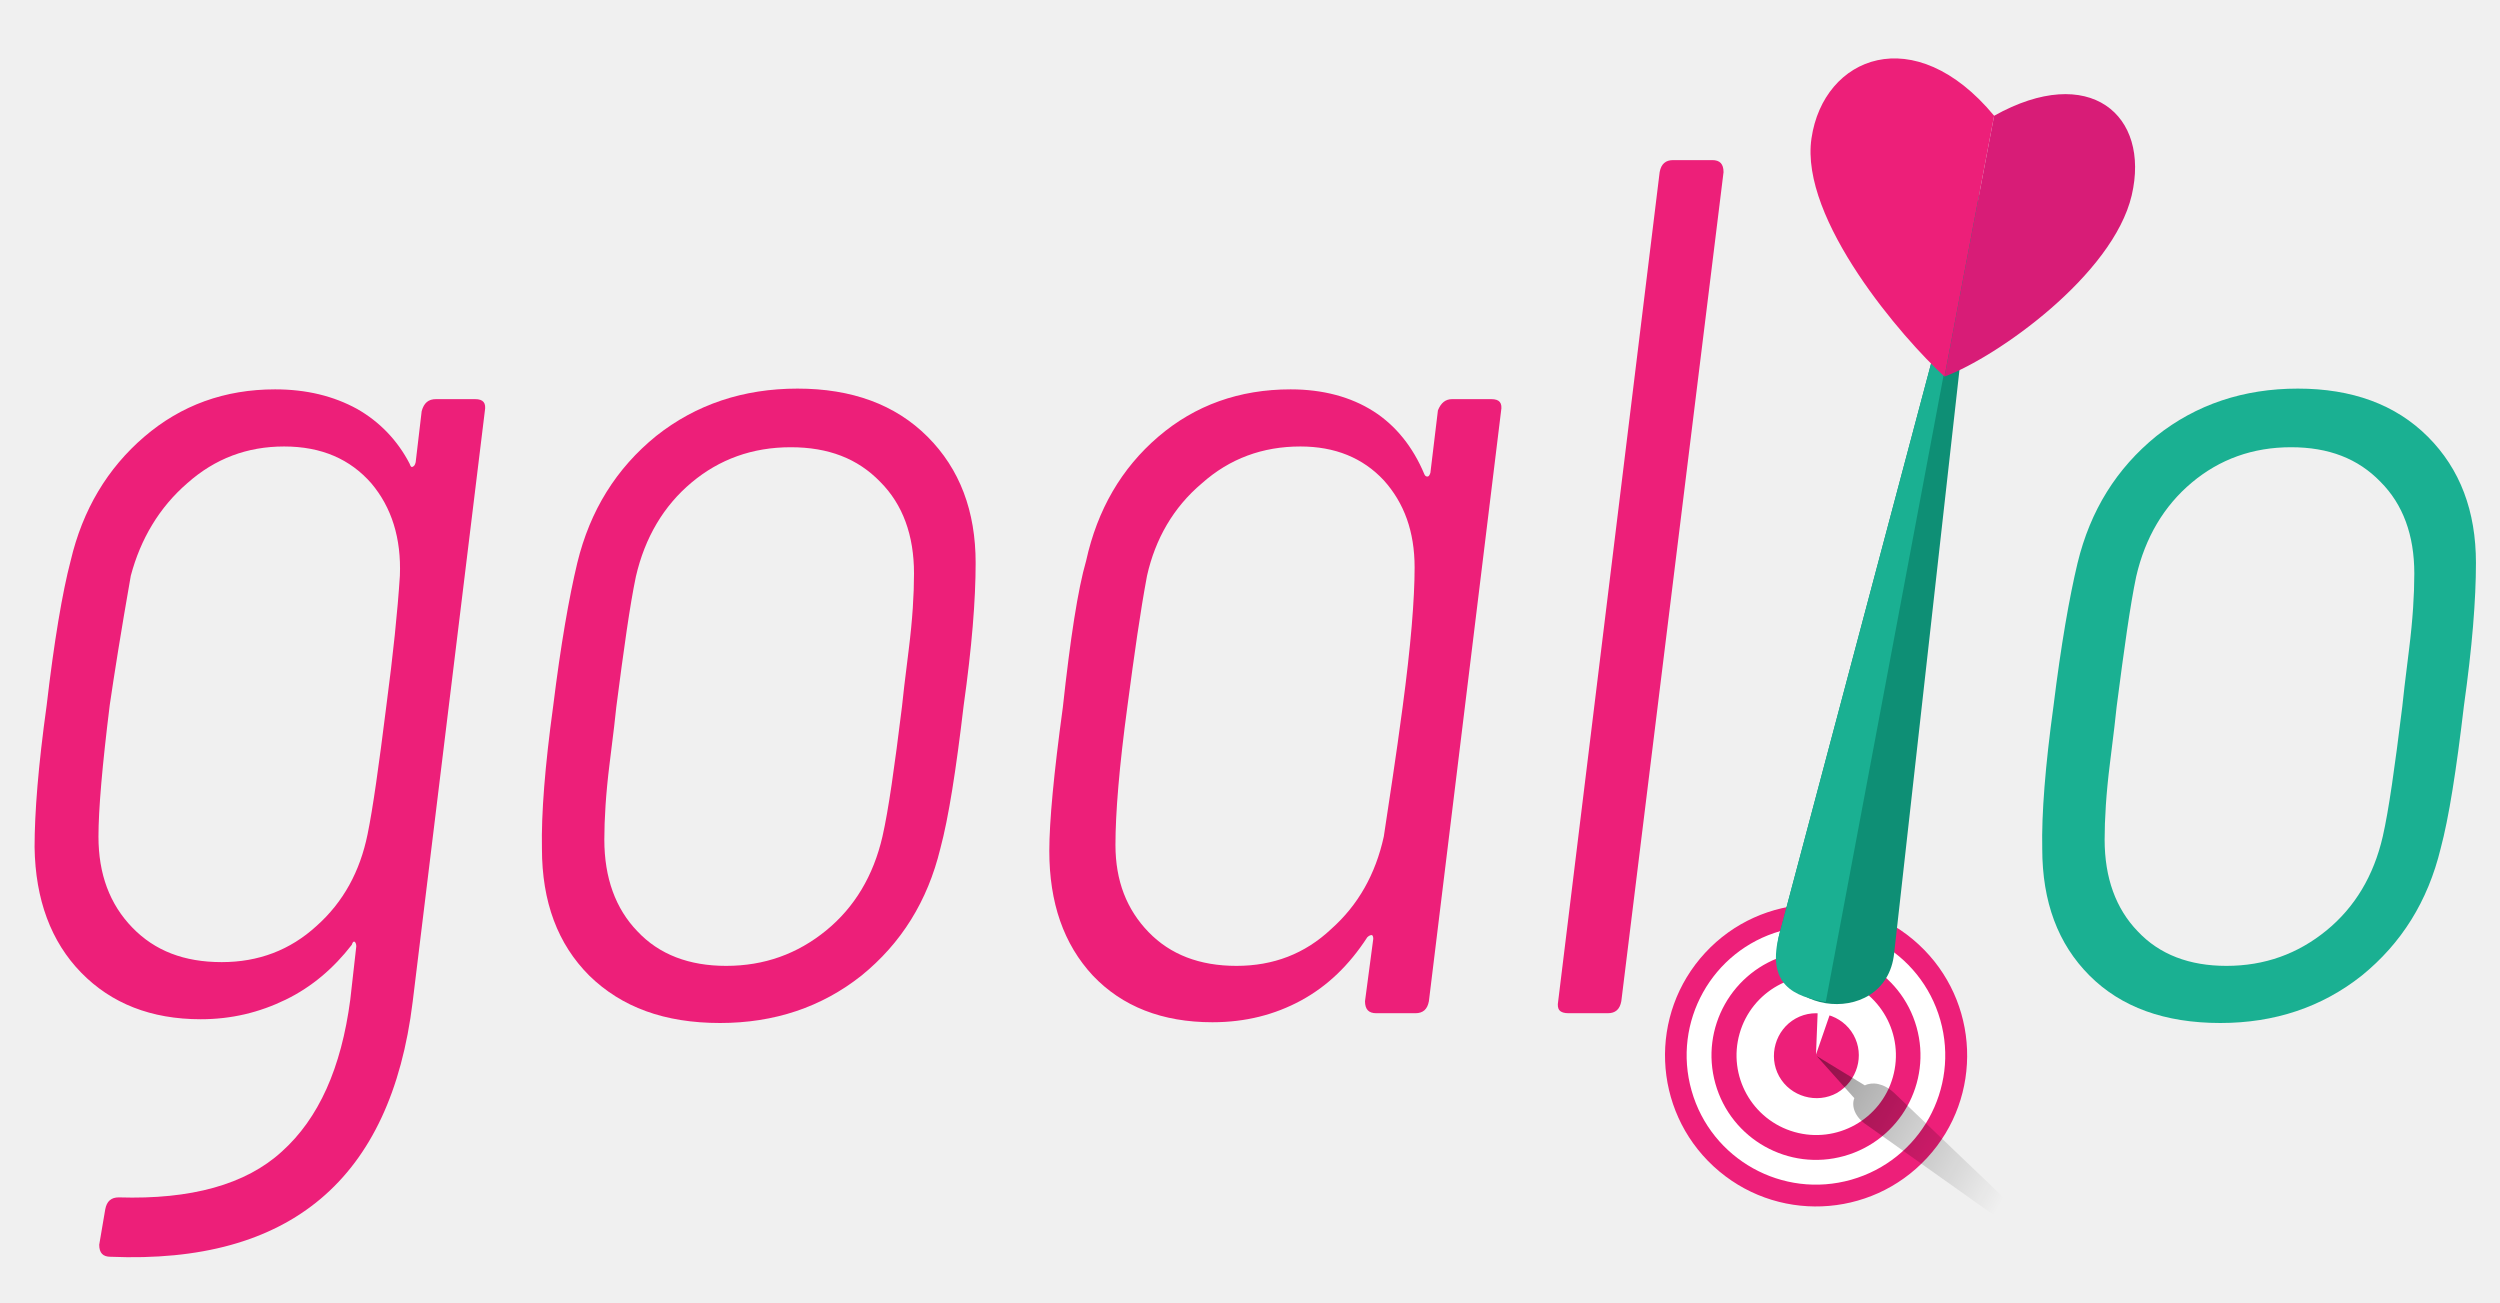
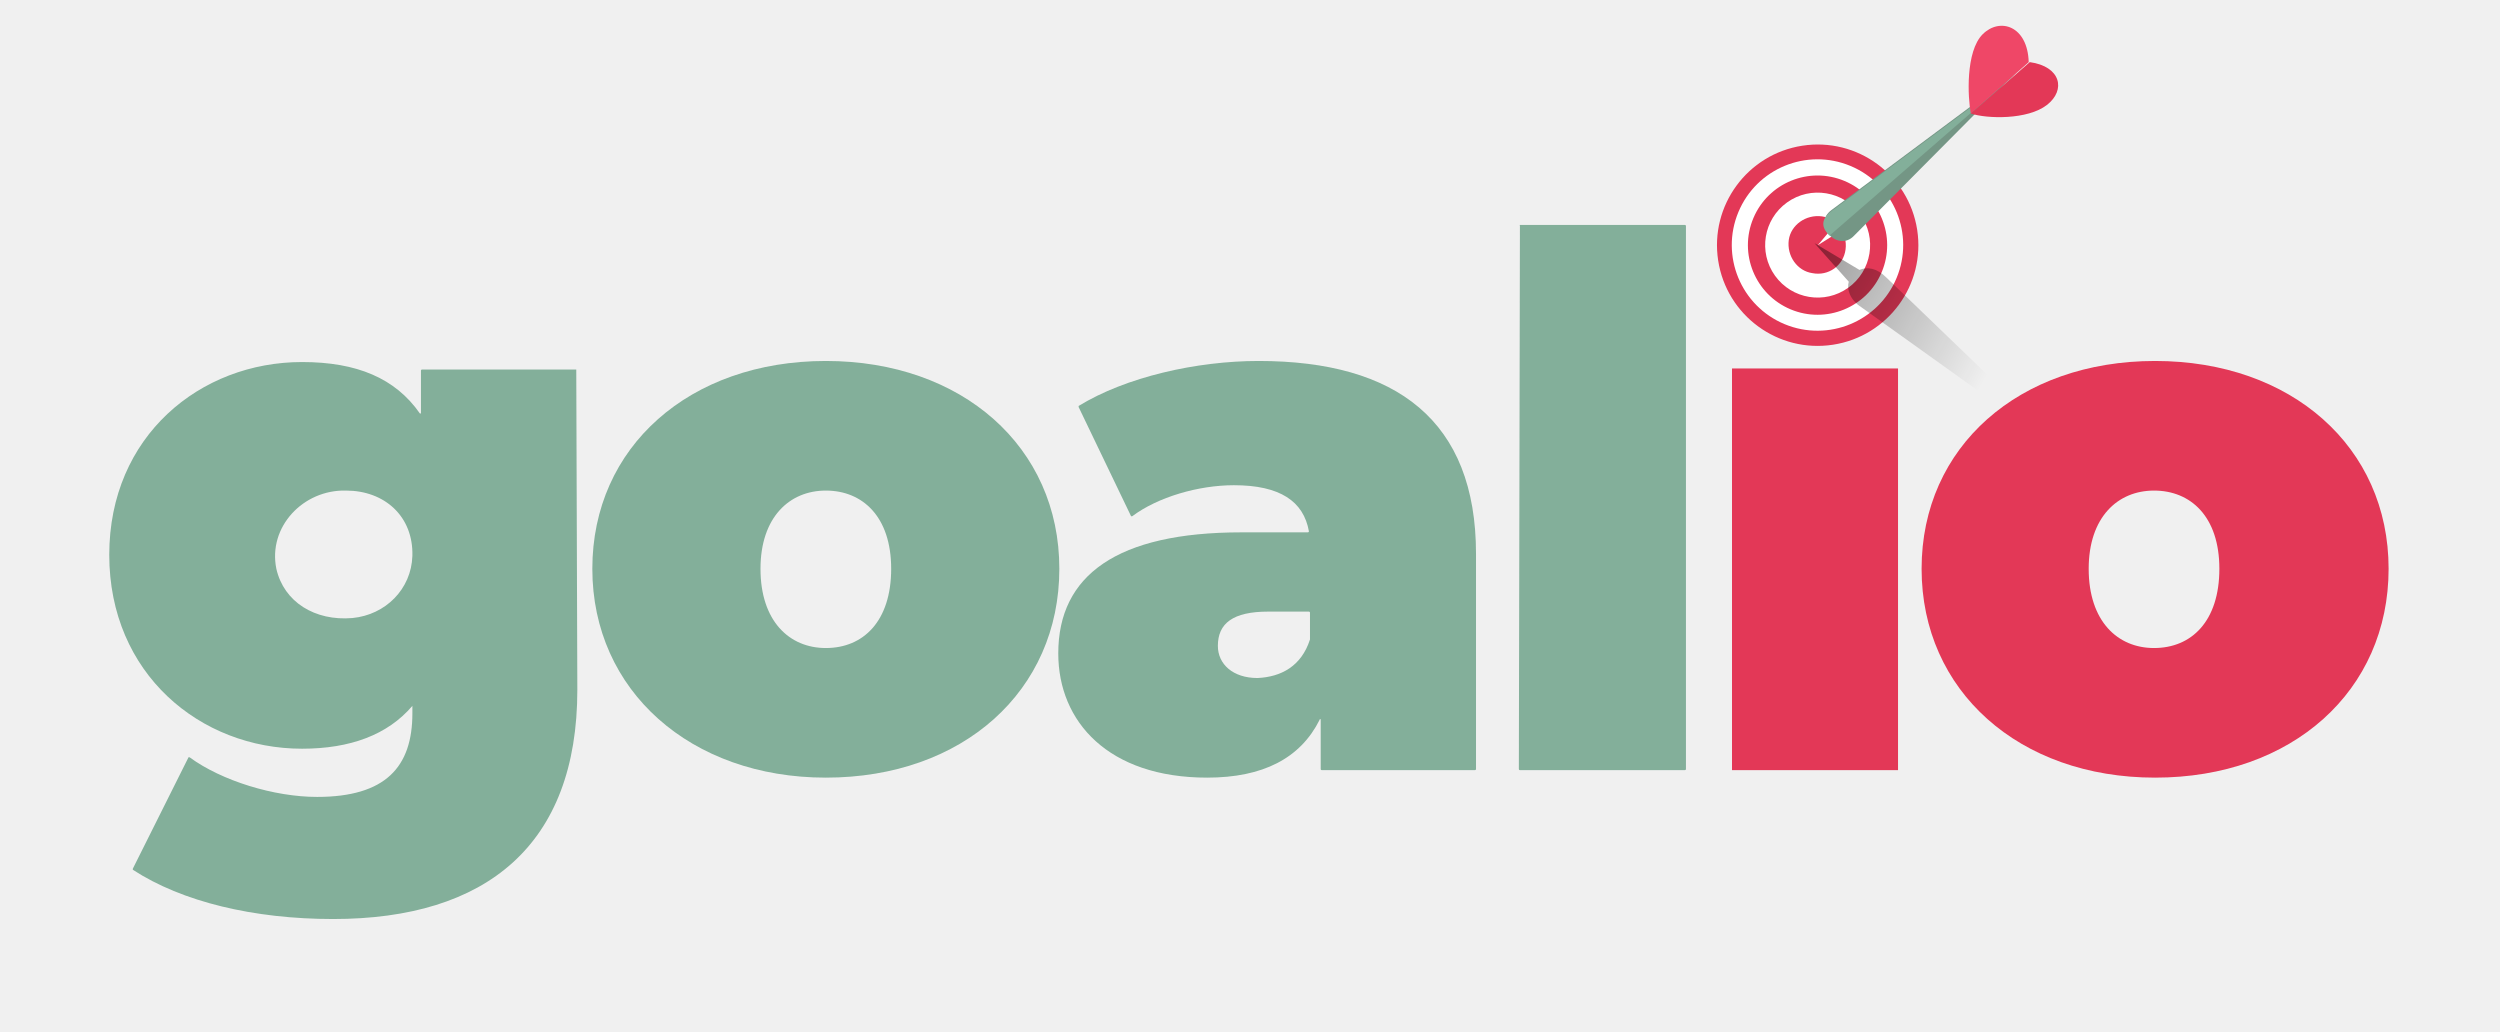
- <svg xmlns="http://www.w3.org/2000/svg" version="1.1" id="Layer_1" x="0px" y="0px" viewBox="0 0 332.6 173.3" style="enable-background:new 0 0 332.6 173.3;" xml:space="preserve">
+ <svg xmlns="http://www.w3.org/2000/svg" version="1.1" id="Layer_1" x="0px" y="0px" viewBox="0 0 233.4 96.3" style="enable-background:new 0 0 233.4 96.3;" xml:space="preserve">
  <style type="text/css">
- 	.st0{fill:#ED1F79;}
- 	.st1{fill:#1AB092;}
- 	.st2{fill-rule:evenodd;clip-rule:evenodd;fill:#ED1F79;}
- 	.st3{fill-rule:evenodd;clip-rule:evenodd;fill:#FFFFFF;}
- 	.st4{fill-rule:evenodd;clip-rule:evenodd;fill:#0E8F75;}
- 	.st5{fill-rule:evenodd;clip-rule:evenodd;fill:#1AB092;}
- 	.st6{fill-rule:evenodd;clip-rule:evenodd;fill:#D81C77;}
- 	.st7{fill-rule:evenodd;clip-rule:evenodd;fill:url(#SVGID_1_);}
+ 	.st0{fill:#1AB092;}
+ 	.st1{fill-rule:evenodd;clip-rule:evenodd;fill:#D81B55;}
+ 	.st2{fill-rule:evenodd;clip-rule:evenodd;fill:#FFFFFF;}
+ 	.st3{fill-rule:evenodd;clip-rule:evenodd;fill:#0E8F75;}
+ 	.st4{fill-rule:evenodd;clip-rule:evenodd;fill:#1AB092;}
+ 	.st5{fill-rule:evenodd;clip-rule:evenodd;fill:#B01E50;}
+ 	.st6{fill:#FFFFFF;}
+ 	.st7{fill:#83AF9A;}
+ 	.st8{fill:#E33857;}
+ 	.st9{fill-rule:evenodd;clip-rule:evenodd;fill:#E33857;}
+ 	.st10{fill-rule:evenodd;clip-rule:evenodd;fill:#749685;}
+ 	.st11{fill-rule:evenodd;clip-rule:evenodd;fill:#83AF9A;}
+ 	.st12{fill-rule:evenodd;clip-rule:evenodd;fill:#EF4767;}
+ 	.st13{fill-rule:evenodd;clip-rule:evenodd;fill:url(#SVGID_1_);}
+ 	.st14{fill-rule:evenodd;clip-rule:evenodd;fill:url(#SVGID_2_);}
+ 	.st15{fill:#EF4767;}
+ 	.st16{fill:#4B4646;}
</style>
  <g>
    <g>
-       <path class="st0" d="M58,53.1h5.2c1.1,0,1.5,0.5,1.3,1.6l-9.6,78.6c-2.9,23.6-16.3,34.9-40.2,33.9c-1,0-1.5-0.5-1.5-1.6l0.8-4.7    c0.2-1.1,0.8-1.6,1.8-1.6c9.6,0.3,16.9-1.7,21.7-6.1c4.9-4.4,7.9-11.1,9.1-20.2l0.8-7.1c0-0.3-0.1-0.5-0.2-0.6    c-0.2-0.1-0.3,0.1-0.4,0.4c-2.4,3.1-5.3,5.6-8.8,7.3c-3.5,1.7-7.2,2.6-11.3,2.6c-6.6,0-11.9-2.1-15.9-6.2c-4-4.1-6.1-9.7-6.2-16.7    c0-4.6,0.5-10.9,1.6-18.8c1-8.6,2.1-15.1,3.2-19.3c1.6-6.8,4.9-12.3,9.8-16.5c4.9-4.2,10.7-6.3,17.4-6.3c4.2,0,7.8,0.9,10.9,2.6    c3,1.7,5.4,4.2,7,7.3c0.1,0.3,0.2,0.5,0.4,0.4c0.2-0.1,0.3-0.2,0.4-0.6l0.8-6.8C56.4,53.6,57,53.1,58,53.1z M51.4,93.9    c0.9-6.8,1.5-12.6,1.8-17.3c0.2-5-1.1-9.1-3.8-12.3c-2.8-3.2-6.6-4.9-11.6-4.9c-4.9,0-9.2,1.6-12.9,4.9c-3.7,3.2-6.2,7.4-7.5,12.3    c-1.3,7.4-2.2,13.1-2.8,17.2c-1,8.1-1.5,13.9-1.5,17.5c0,5,1.5,9,4.5,12.1c3,3.1,6.9,4.6,11.9,4.6c4.9,0,9.1-1.6,12.6-4.8    c3.6-3.2,5.8-7.3,6.8-12.2C49.6,107.6,50.4,101.9,51.4,93.9z" />
-       <path class="st0" d="M78.4,129.8c-4.2-4.2-6.3-9.8-6.3-16.9c-0.1-4.6,0.4-11,1.5-19c1-8.1,2.1-14.4,3.2-19    c1.7-7,5.2-12.6,10.5-16.9c5.3-4.2,11.6-6.3,18.8-6.3c7.2,0,13,2.1,17.3,6.4c4.3,4.3,6.4,9.9,6.4,16.8c0,4.9-0.5,11.2-1.6,19    c-1,8.5-2,14.9-3.1,19c-1.7,7-5.2,12.6-10.5,16.9c-5.3,4.2-11.6,6.3-18.8,6.3C88.4,136.1,82.7,134,78.4,129.8z M109.9,123.8    c3.8-3.1,6.3-7.3,7.5-12.5c0.8-3.5,1.6-9.2,2.6-17.3c0.1-1.1,0.4-3.6,0.9-7.6c0.5-4,0.7-7.3,0.7-10.1c0-5.1-1.5-9.2-4.5-12.2    c-3-3.1-6.9-4.6-11.9-4.6c-5.1,0-9.5,1.6-13.2,4.7c-3.7,3.1-6.2,7.3-7.4,12.5c-0.8,3.8-1.6,9.6-2.6,17.3c-0.1,1.1-0.4,3.6-0.9,7.6    c-0.5,4-0.7,7.4-0.7,10.1c0,5.1,1.5,9.2,4.4,12.2c2.9,3.1,6.9,4.6,11.8,4.6C101.7,128.5,106.1,126.9,109.9,123.8z" />
-       <path class="st0" d="M193.2,53.1h5.2c1.1,0,1.5,0.5,1.3,1.6l-9.6,78.5c-0.2,1.1-0.8,1.6-1.8,1.6h-5.2c-1,0-1.5-0.5-1.5-1.6    l1.1-8.3c0-0.3-0.1-0.5-0.2-0.5c-0.2,0-0.4,0.1-0.6,0.3c-2.4,3.7-5.3,6.5-8.8,8.4c-3.5,1.9-7.4,2.9-11.8,2.9    c-6.7,0-12-2.1-15.9-6.2c-3.9-4.2-5.8-9.7-5.8-16.6c0-3.9,0.6-10.3,1.8-19.1c1-9.2,2-15.7,3.1-19.5c1.5-6.8,4.7-12.3,9.6-16.5    c4.9-4.2,10.8-6.3,17.6-6.3c4.3,0,8,1,11,2.9c3,1.9,5.3,4.8,6.8,8.4c0.1,0.2,0.2,0.3,0.4,0.3c0.2,0,0.3-0.2,0.4-0.5l1-8.3    C191.7,53.6,192.3,53.1,193.2,53.1z M186.6,94.1c1.1-8.2,1.6-14.4,1.6-18.6c0-4.8-1.4-8.6-4.1-11.6c-2.8-3-6.5-4.5-11.1-4.5    c-5,0-9.4,1.6-13.1,4.9c-3.8,3.2-6.2,7.4-7.3,12.3c-0.9,4.8-1.7,10.5-2.6,17.3c-1.1,8.1-1.6,14.3-1.6,18.5c0,4.8,1.5,8.6,4.4,11.6    c2.9,3,6.8,4.5,11.7,4.5c4.9,0,9.1-1.6,12.6-4.9c3.6-3.2,5.9-7.3,7-12.3C184.8,106.6,185.7,100.9,186.6,94.1z" />
-       <path class="st0" d="M207.3,133.2l13.5-110.3c0.2-1.1,0.8-1.6,1.8-1.6h5.2c1,0,1.5,0.5,1.5,1.6l-13.6,110.3    c-0.2,1.1-0.8,1.6-1.8,1.6h-5.2C207.5,134.8,207.1,134.3,207.3,133.2z" />
-       <path class="st1" d="M278,129.8c-4.2-4.2-6.3-9.8-6.3-16.9c-0.1-4.6,0.4-11,1.5-19c1-8.1,2.1-14.4,3.2-19    c1.7-7,5.2-12.6,10.5-16.9c5.3-4.2,11.6-6.3,18.8-6.3c7.2,0,13,2.1,17.3,6.4c4.3,4.3,6.4,9.9,6.4,16.8c0,4.9-0.5,11.2-1.6,19    c-1,8.5-2,14.9-3.1,19c-1.7,7-5.2,12.6-10.5,16.9c-5.3,4.2-11.6,6.3-18.8,6.3C288,136.1,282.2,134,278,129.8z M309.5,123.8    c3.8-3.1,6.3-7.3,7.5-12.5c0.8-3.5,1.6-9.2,2.6-17.3c0.1-1.1,0.4-3.6,0.9-7.6c0.5-4,0.7-7.3,0.7-10.1c0-5.1-1.5-9.2-4.5-12.2    c-3-3.1-6.9-4.6-11.9-4.6c-5.1,0-9.5,1.6-13.2,4.7c-3.7,3.1-6.2,7.3-7.4,12.5c-0.8,3.8-1.6,9.6-2.6,17.3c-0.1,1.1-0.4,3.6-0.9,7.6    c-0.5,4-0.7,7.4-0.7,10.1c0,5.1,1.5,9.2,4.4,12.2c2.9,3.1,6.9,4.6,11.8,4.6C301.3,128.5,305.7,126.9,309.5,123.8z" />
+       <g>
+         <path class="st7" d="M53.8,34.4C53.8,34.4,53.9,34.4,53.8,34.4l0.1,30c0,14.5-8.5,21.4-22.8,21.4c-7.4,0-14.1-1.6-18.7-4.6     c0,0,0-0.1,0-0.1l5.2-10.4c0,0,0.1,0,0.1,0c3,2.2,7.9,3.7,11.9,3.7c6.4,0,8.9-2.8,8.9-7.8v-0.7c-2.3,2.7-5.8,4-10.3,4     c-9.5,0-18-7-18-18.1c0-11.1,8.5-18,18-18c5.1,0,8.7,1.5,11,4.8c0,0,0.1,0,0.1,0v-4c0,0,0-0.1,0.1-0.1H53.8z M38.5,51.9     c0.1-3.7-2.6-6.1-6.2-6.1c-4-0.1-7.3,3.4-6.5,7.3c0.7,3.1,3.6,4.9,7.1,4.6C36,57.4,38.4,55,38.5,51.9z" />
+         <path class="st7" d="M55.3,53.1c0-11.4,9.1-19.4,21.8-19.4c12.7,0,21.8,8,21.8,19.4s-9,19.5-21.8,19.5     C64.5,72.6,55.3,64.5,55.3,53.1z M83.2,53.1c0-4.9-2.7-7.3-6.1-7.3c-3.4,0-6.1,2.5-6.1,7.3c0,4.9,2.7,7.4,6.1,7.4     C80.6,60.5,83.2,58,83.2,53.1z" />
+         <path class="st7" d="M137.8,51.7v20.1c0,0,0,0.1-0.1,0.1h-14.3c0,0-0.1,0-0.1-0.1v-4.6c0-0.1-0.1-0.1-0.1,0     c-1.8,3.6-5.3,5.4-10.5,5.4c-9.2,0-13.9-5.2-13.9-11.6c0-7.3,5.5-11.3,17.1-11.3h6.2c0,0,0.1,0,0.1-0.1c-0.5-2.8-2.7-4.3-7-4.3     c-3.3,0-7.1,1.1-9.5,2.9c0,0-0.1,0-0.1,0L100.7,38c0,0,0-0.1,0-0.1c4.4-2.7,11-4.2,16.8-4.2C130.4,33.7,137.8,39.3,137.8,51.7z      M122.3,59.7v-2.5c0,0,0-0.1-0.1-0.1h-3.8c-3.3,0-4.7,1.1-4.7,3.2c0,1.7,1.4,3,3.7,3C119.6,63.2,121.5,62.2,122.3,59.7     C122.3,59.7,122.3,59.7,122.3,59.7z" />
+         <path class="st7" d="M141.9,21h15.4c0,0,0.1,0,0.1,0.1v50.7c0,0,0,0.1-0.1,0.1h-15.4c0,0-0.1,0-0.1-0.1L141.9,21     C141.8,21.1,141.8,21,141.9,21z" />
+       </g>
    </g>
    <g>
-       <ellipse transform="matrix(0.6789 -0.7342 0.7342 0.6789 -25.4923 222.4733)" class="st2" cx="241.6" cy="140.4" rx="20.1" ry="20.1" />
-       <ellipse transform="matrix(0.9618 -0.2736 0.2736 0.9618 -29.1906 71.4693)" class="st3" cx="241.6" cy="140.4" rx="17.2" ry="17.2" />
-       <ellipse transform="matrix(0.9627 -0.2705 0.2705 0.9627 -28.968 70.6004)" class="st2" cx="241.6" cy="140.4" rx="13.9" ry="13.9" />
-       <ellipse transform="matrix(0.2738 -0.9618 0.9618 0.2738 40.4435 334.3331)" class="st3" cx="241.6" cy="140.4" rx="10.6" ry="10.6" />
-       <path class="st2" d="M244.4,145.4c-2.7,1.5-6.2,0.5-7.7-2.2c-1.5-2.7-0.5-6.2,2.2-7.7c2.7-1.5,6.2-0.5,7.7,2.2    C248.1,140.4,247.1,143.8,244.4,145.4z" />
+       <path class="st8" d="M161.7,34.4h15.5v37.5h-15.5V34.4z" />
+       <path class="st8" d="M179.4,53.1c0-11.4,9.1-19.4,21.8-19.4c12.7,0,21.8,8,21.8,19.4s-9,19.5-21.8,19.5    C188.5,72.6,179.4,64.5,179.4,53.1z M207.2,53.1c0-4.9-2.7-7.3-6.1-7.3c-3.4,0-6.1,2.5-6.1,7.3c0,4.9,2.7,7.4,6.1,7.4    C204.6,60.5,207.2,58,207.2,53.1z" />
+     </g>
+     <ellipse transform="matrix(0.9883 -0.1525 0.1525 0.9883 -1.5079 26.14)" class="st9" cx="169.7" cy="22.9" rx="9.4" ry="9.4" />
+     <ellipse transform="matrix(0.3841 -0.9233 0.9233 0.3841 83.3553 170.7634)" class="st2" cx="169.7" cy="22.9" rx="8" ry="8" />
+     <ellipse transform="matrix(0.3871 -0.922 0.922 0.3871 82.8811 170.4856)" class="st9" cx="169.7" cy="22.9" rx="6.5" ry="6.5" />
+     <ellipse transform="matrix(0.8127 -0.5827 0.5827 0.8127 18.4358 103.1559)" class="st2" cx="169.7" cy="22.9" rx="4.9" ry="4.9" />
+     <path class="st9" d="M169.2,25.5c-1.4-0.2-2.4-1.6-2.2-3.1c0.2-1.4,1.6-2.4,3.1-2.2c1.4,0.2,2.4,1.6,2.2,3.1   C172.1,24.8,170.7,25.8,169.2,25.5z" />
+     <g>
+       <path class="st2" d="M172.4,19.7l-2.7,3.2l3.5-2.2C173.7,20.4,172.8,19.3,172.4,19.7z" />
+       <path class="st10" d="M171,19.6l17.2-12.8l-15.1,15.2C171.6,23.6,169.1,21,171,19.6z" />
      <g>
-         <path class="st3" d="M242.4,120.1l-0.8,20.2l6.6-19.1C249.2,118.7,242.5,117.3,242.4,120.1z" />
-         <path class="st4" d="M236.8,124l26.8-100.8l-11.6,103.6C250.9,137.4,233.8,134.9,236.8,124z" />
-         <g>
-           <path class="st5" d="M263.6,23.2l-20.7,110.1c-4.1-0.7-8.1-2.2-6.1-9.3L263.6,23.2z" />
-         </g>
-         <path class="st2" d="M258.7,50.1c-5.5-5-19.3-20.9-17.7-31.7c1.6-10.9,13.7-15.8,24.3-3L258.7,50.1z" />
-         <path class="st6" d="M258.7,50.1c7-2.6,22.4-13.5,24.9-24.1c2.5-10.7-5.6-17.7-18.3-10.6L258.7,50.1z" />
+         <path class="st11" d="M188.2,6.9l-17.4,15.1c-0.6-0.6-1-1.4,0.2-2.3L188.2,6.9z" />
      </g>
-       <linearGradient id="SVGID_1_" gradientUnits="userSpaceOnUse" x1="261.187" y1="182.385" x2="299.692" y2="150.076" gradientTransform="matrix(-0.983 0.1838 0.1838 0.983 505.2135 -56.0894)">
-         <stop offset="0.382" style="stop-color:#000000;stop-opacity:0" />
-         <stop offset="1" style="stop-color:#000000;stop-opacity:0.4" />
-       </linearGradient>
-       <path class="st7" d="M248.4,149.7l23.4,16.6c-0.2,2.5-0.1,7.4,1.9,9.2c2.3,2.1,5.8,1,5.8-3.7c4-0.7,4.5-3.7,2-5.6    c-2.1-1.6-6.5-1.5-8.8-1L252,145.4c-1.4-1.3-2.9-1.5-3.9-1l-6.4-3.9l5,5.6C246.3,147.1,246.7,148.6,248.4,149.7z" />
+       <path class="st12" d="M184,10.6c-0.3-1.5-0.5-5.8,1.1-7.4c1.6-1.6,4.2-0.8,4.3,2.6L184,10.6z" />
+       <path class="st9" d="M184,10.6c1.5,0.5,5.3,0.6,7.1-0.8c1.8-1.4,1.3-3.6-1.6-4L184,10.6z" />
    </g>
+     <linearGradient id="SVGID_1_" gradientUnits="userSpaceOnUse" x1="21.596" y1="67.989" x2="46.52" y2="47.075" gradientTransform="matrix(-0.983 0.1838 0.1838 0.983 204.2781 -28.192)">
+       <stop offset="0.382" style="stop-color:#000000;stop-opacity:0" />
+       <stop offset="1" style="stop-color:#000000;stop-opacity:0.4" />
+     </linearGradient>
+     <path class="st13" d="M173.8,28.7l15.1,10.8c-0.1,1.6,0,4.8,1.3,5.9c1.5,1.3,3.7,0.6,3.7-2.4c2.6-0.5,2.9-2.4,1.3-3.6   c-1.4-1.1-4.2-1-5.7-0.6l-13.4-12.9c-0.9-0.9-1.8-1-2.5-0.7l-4.2-2.5l3.2,3.6C172.4,27,172.7,28,173.8,28.7z" />
  </g>
</svg>
